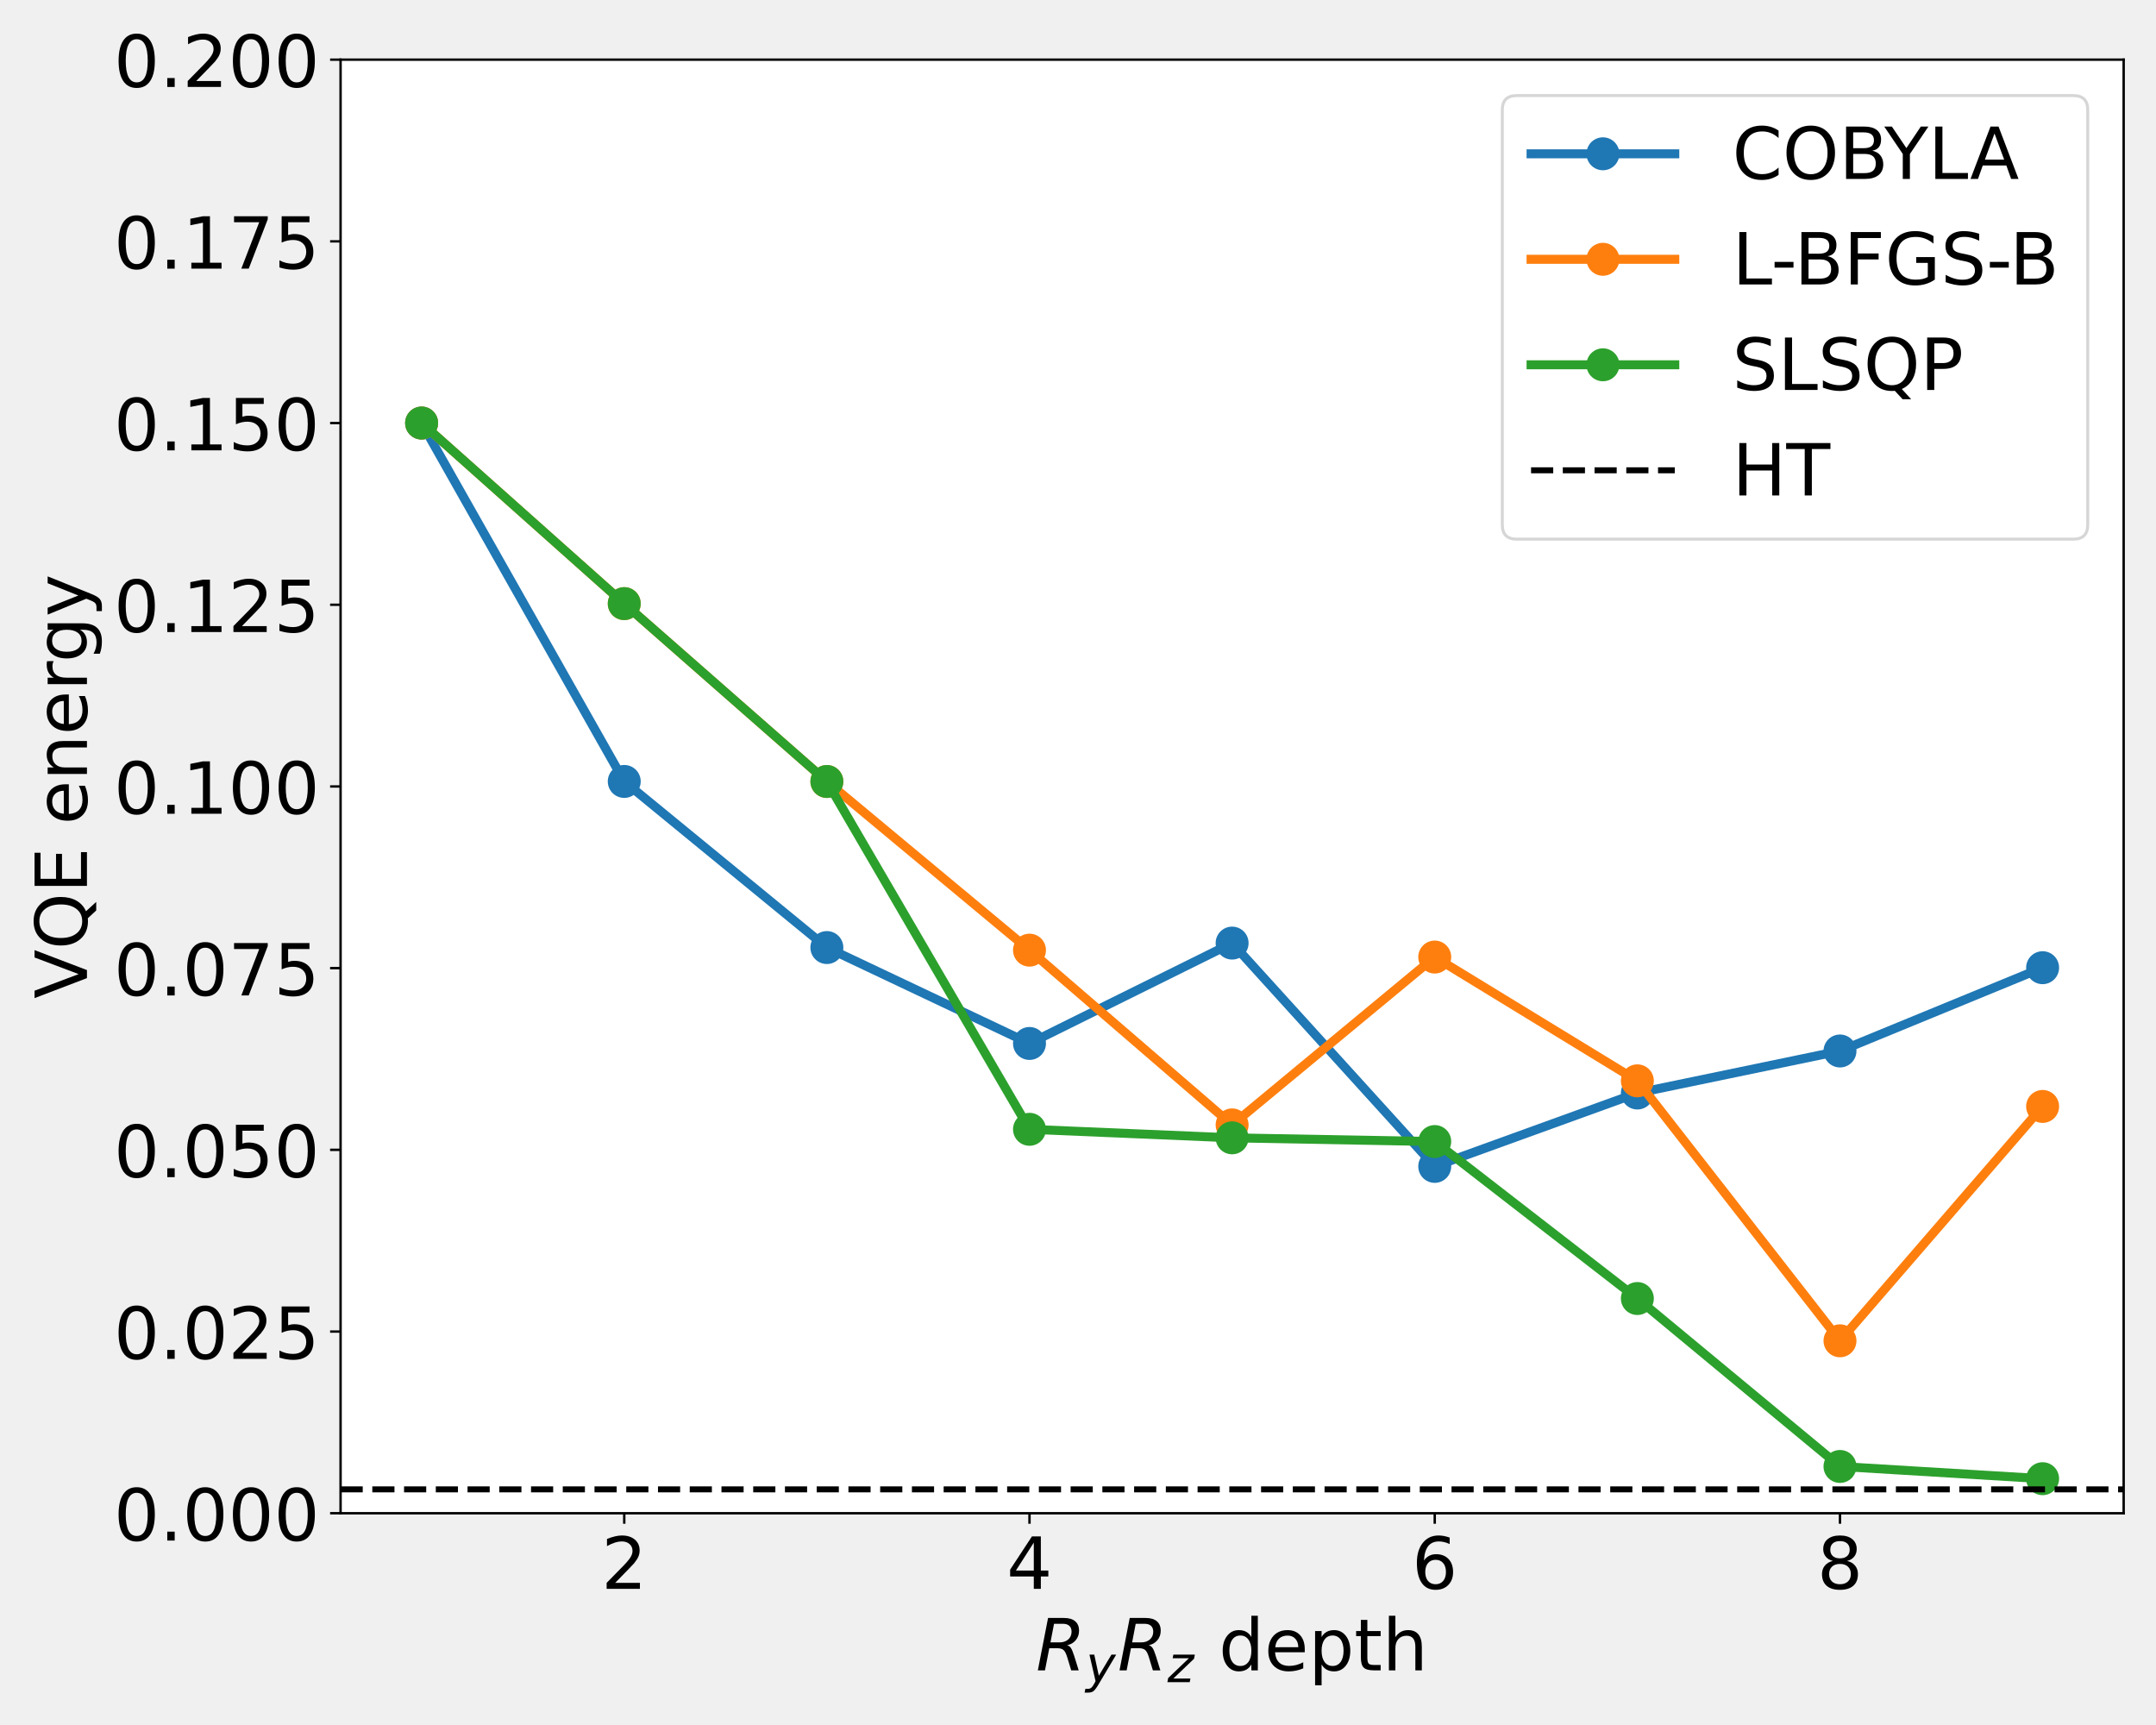
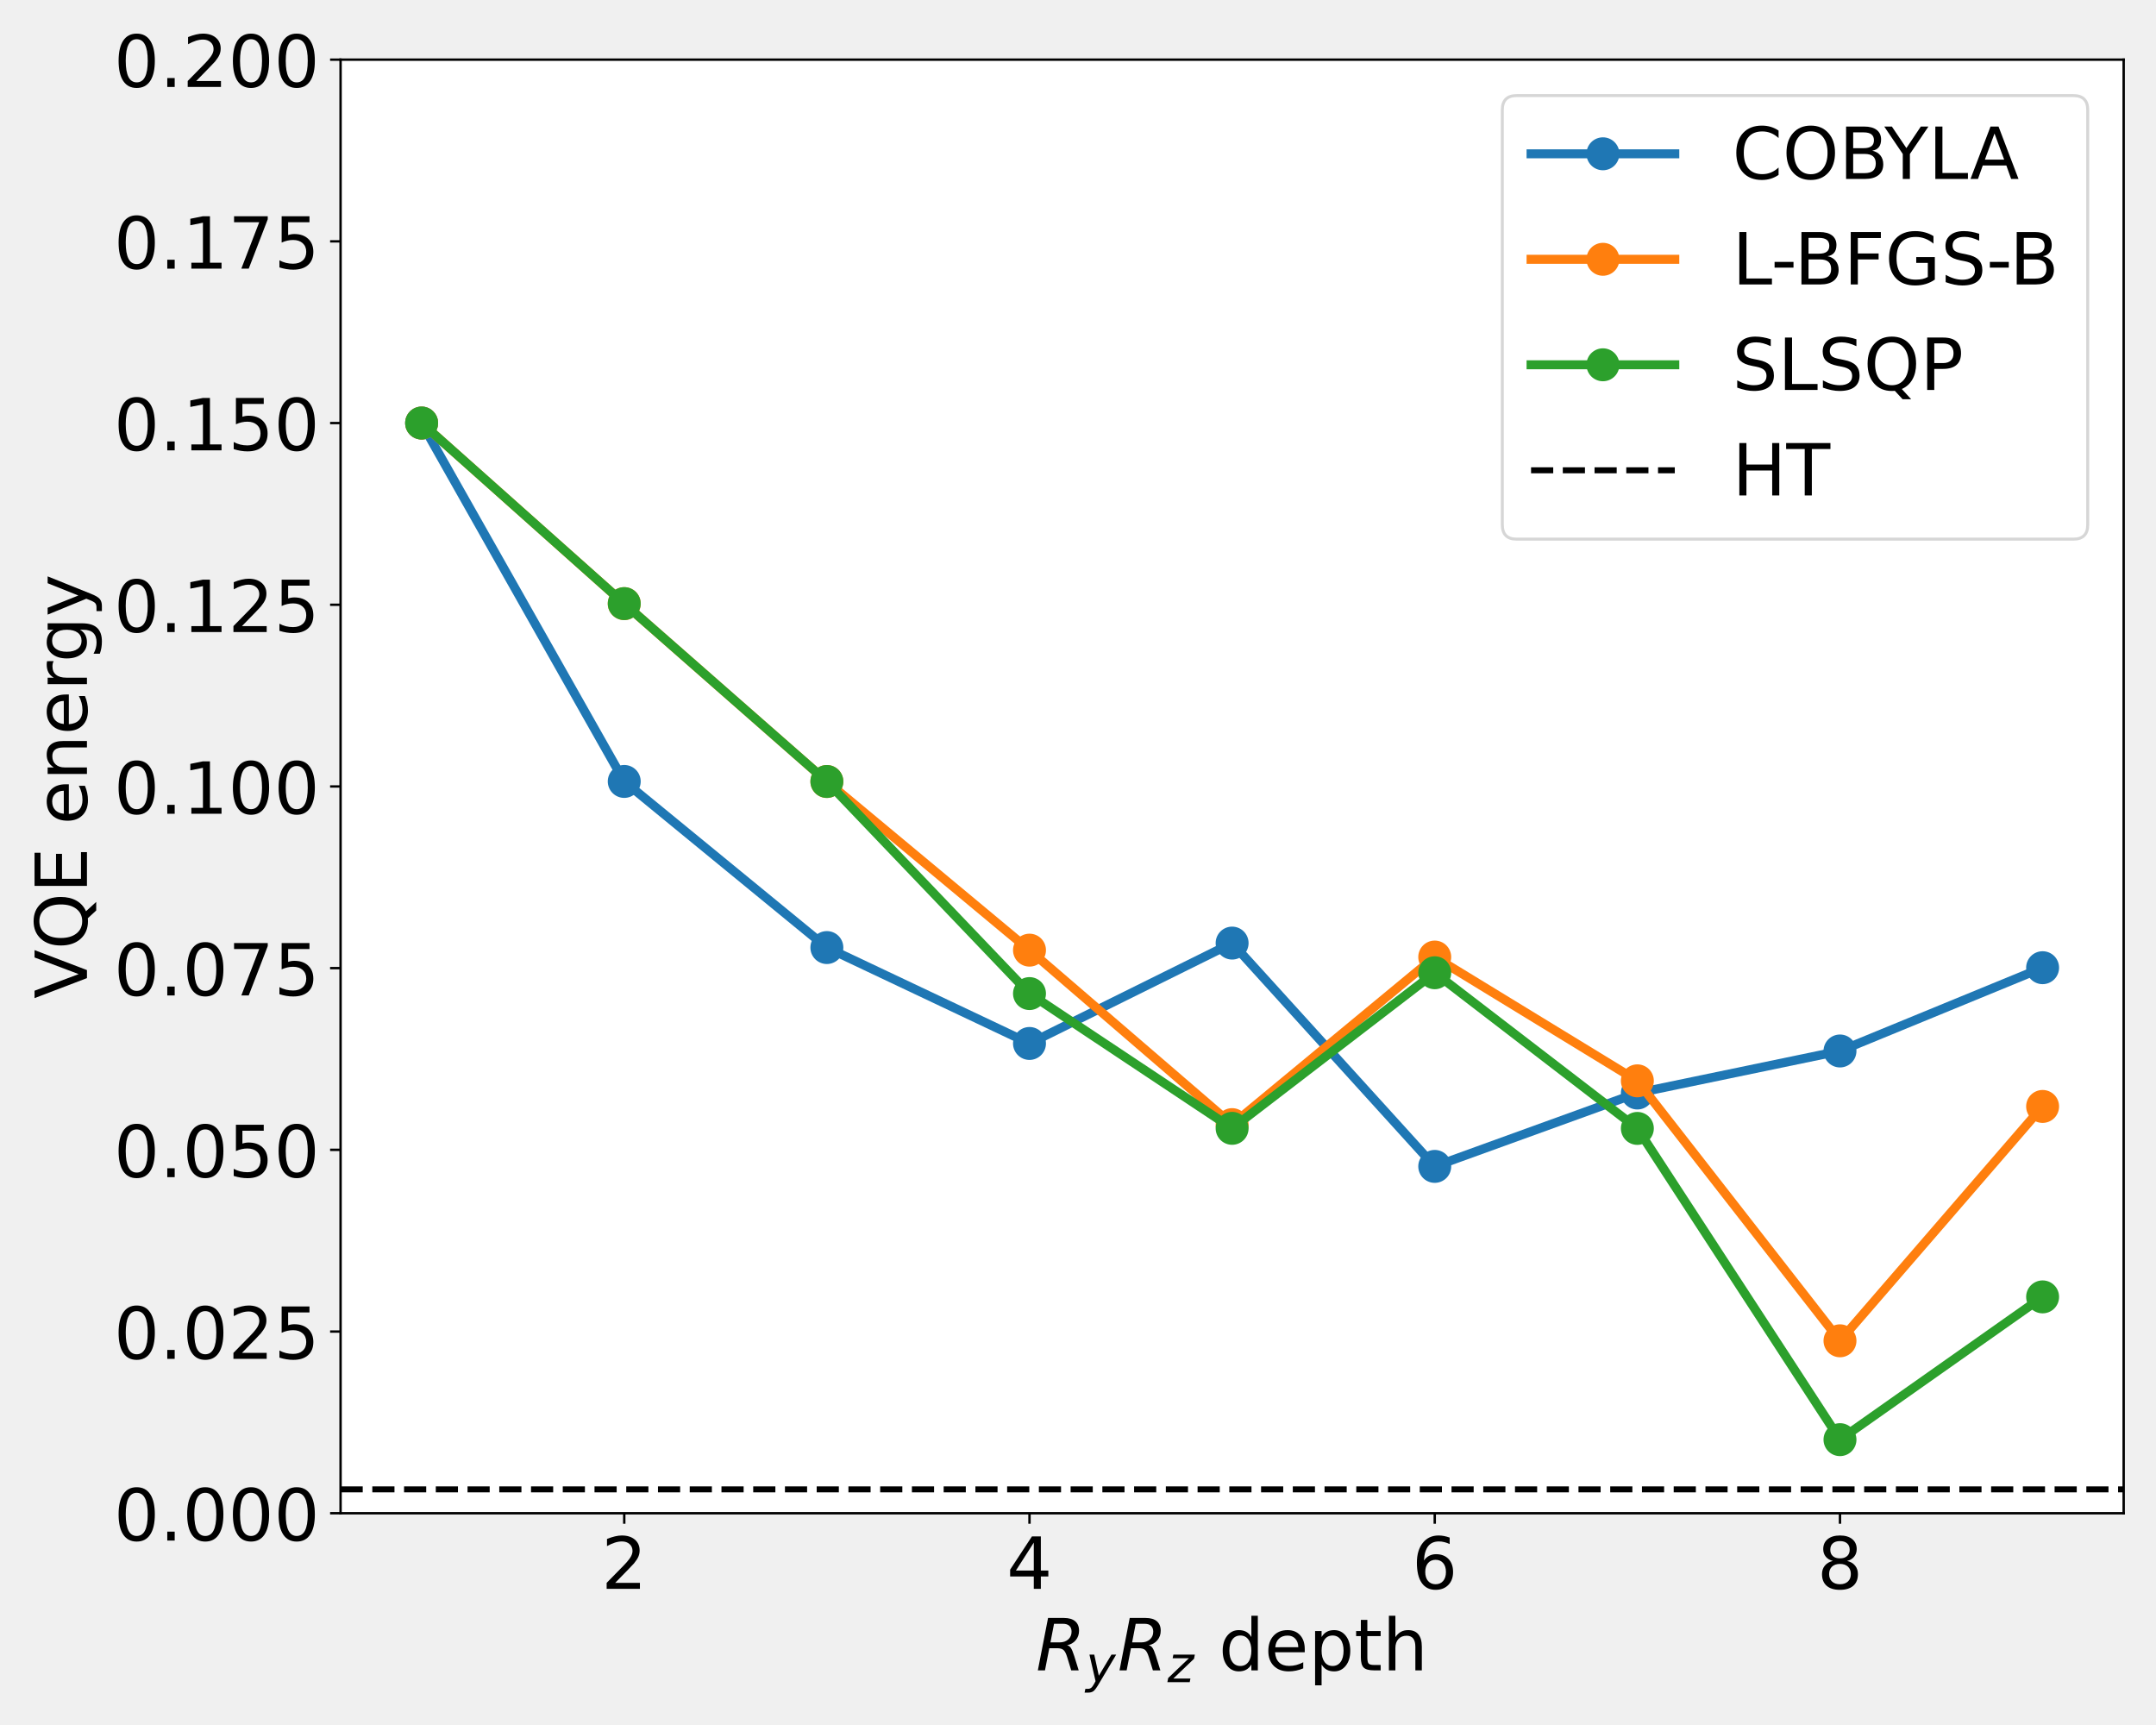
<svg xmlns="http://www.w3.org/2000/svg" xmlns:xlink="http://www.w3.org/1999/xlink" height="576pt" version="1.1" viewBox="0 0 720 576" width="720pt">
  <defs>
    <style type="text/css">*{stroke-linecap:butt;stroke-linejoin:round;}</style>
  </defs>
  <g id="figure_1">
    <g id="patch_1">
      <path d="M 0 576  L 720 576  L 720 0  L 0 0  z " style="fill:none;" />
    </g>
    <g id="axes_1">
      <g id="patch_2">
        <path d="M 113.735 505.293  L 709.2 505.293  L 709.2 19.918  L 113.735 19.918  z " style="fill:#ffffff;" />
      </g>
      <g id="matplotlib.axis_1">
        <g id="xtick_1">
          <g id="line2d_1">
            <defs>
-               <path d="M 0 0  L 0 3.5  " id="mbea7875bd7" style="stroke:#000000;stroke-width:0.8;" />
-             </defs>
-             <g>
-               <use style="stroke:#000000;stroke-width:0.8;" x="208.468" xlink:href="#mbea7875bd7" y="505.293" />
+               <path d="M 0 0  L 0 3.5  " id="md46bcd7a67" style="stroke:#000000;stroke-width:0.8;" />
+             </defs>
+             <g>
+               <use style="stroke:#000000;stroke-width:0.8;" x="208.468" xlink:href="#md46bcd7a67" y="505.293" />
            </g>
          </g>
          <g id="text_1">
            <g transform="translate(200.8331 530.5287)scale(0.24 -0.24)">
              <defs>
                <path d="M 1228 531  L 3431 531  L 3431 0  L 469 0  L 469 531  Q 828 903 1448 1529  Q 2069 2156 2228 2338  Q 2531 2678 2651 2914  Q 2772 3150 2772 3378  Q 2772 3750 2511 3984  Q 2250 4219 1831 4219  Q 1534 4219 1204 4116  Q 875 4013 500 3803  L 500 4441  Q 881 4594 1212 4672  Q 1544 4750 1819 4750  Q 2544 4750 2975 4387  Q 3406 4025 3406 3419  Q 3406 3131 3298 2873  Q 3191 2616 2906 2266  Q 2828 2175 2409 1742  Q 1991 1309 1228 531  z " id="DejaVuSans-32" transform="scale(0.015625)" />
              </defs>
              <use xlink:href="#DejaVuSans-32" />
            </g>
          </g>
        </g>
        <g id="xtick_2">
          <g id="line2d_2">
            <g>
-               <use style="stroke:#000000;stroke-width:0.8;" x="343.801" xlink:href="#mbea7875bd7" y="505.293" />
+               <use style="stroke:#000000;stroke-width:0.8;" x="343.801" xlink:href="#md46bcd7a67" y="505.293" />
            </g>
          </g>
          <g id="text_2">
            <g transform="translate(336.166 530.5287)scale(0.24 -0.24)">
              <defs>
                <path d="M 2419 4116  L 825 1625  L 2419 1625  L 2419 4116  z M 2253 4666  L 3047 4666  L 3047 1625  L 3713 1625  L 3713 1100  L 3047 1100  L 3047 0  L 2419 0  L 2419 1100  L 313 1100  L 313 1709  L 2253 4666  z " id="DejaVuSans-34" transform="scale(0.015625)" />
              </defs>
              <use xlink:href="#DejaVuSans-34" />
            </g>
          </g>
        </g>
        <g id="xtick_3">
          <g id="line2d_3">
            <g>
-               <use style="stroke:#000000;stroke-width:0.8;" x="479.134" xlink:href="#mbea7875bd7" y="505.293" />
+               <use style="stroke:#000000;stroke-width:0.8;" x="479.134" xlink:href="#md46bcd7a67" y="505.293" />
            </g>
          </g>
          <g id="text_3">
            <g transform="translate(471.499 530.5287)scale(0.24 -0.24)">
              <defs>
                <path d="M 2113 2584  Q 1688 2584 1439 2293  Q 1191 2003 1191 1497  Q 1191 994 1439 701  Q 1688 409 2113 409  Q 2538 409 2786 701  Q 3034 994 3034 1497  Q 3034 2003 2786 2293  Q 2538 2584 2113 2584  z M 3366 4563  L 3366 3988  Q 3128 4100 2886 4159  Q 2644 4219 2406 4219  Q 1781 4219 1451 3797  Q 1122 3375 1075 2522  Q 1259 2794 1537 2939  Q 1816 3084 2150 3084  Q 2853 3084 3261 2657  Q 3669 2231 3669 1497  Q 3669 778 3244 343  Q 2819 -91 2113 -91  Q 1303 -91 875 529  Q 447 1150 447 2328  Q 447 3434 972 4092  Q 1497 4750 2381 4750  Q 2619 4750 2861 4703  Q 3103 4656 3366 4563  z " id="DejaVuSans-36" transform="scale(0.015625)" />
              </defs>
              <use xlink:href="#DejaVuSans-36" />
            </g>
          </g>
        </g>
        <g id="xtick_4">
          <g id="line2d_4">
            <g>
-               <use style="stroke:#000000;stroke-width:0.8;" x="614.467" xlink:href="#mbea7875bd7" y="505.293" />
+               <use style="stroke:#000000;stroke-width:0.8;" x="614.467" xlink:href="#md46bcd7a67" y="505.293" />
            </g>
          </g>
          <g id="text_4">
            <g transform="translate(606.8319 530.5287)scale(0.24 -0.24)">
              <defs>
                <path d="M 2034 2216  Q 1584 2216 1326 1975  Q 1069 1734 1069 1313  Q 1069 891 1326 650  Q 1584 409 2034 409  Q 2484 409 2743 651  Q 3003 894 3003 1313  Q 3003 1734 2745 1975  Q 2488 2216 2034 2216  z M 1403 2484  Q 997 2584 770 2862  Q 544 3141 544 3541  Q 544 4100 942 4425  Q 1341 4750 2034 4750  Q 2731 4750 3128 4425  Q 3525 4100 3525 3541  Q 3525 3141 3298 2862  Q 3072 2584 2669 2484  Q 3125 2378 3379 2068  Q 3634 1759 3634 1313  Q 3634 634 3220 271  Q 2806 -91 2034 -91  Q 1263 -91 848 271  Q 434 634 434 1313  Q 434 1759 690 2068  Q 947 2378 1403 2484  z M 1172 3481  Q 1172 3119 1398 2916  Q 1625 2713 2034 2713  Q 2441 2713 2670 2916  Q 2900 3119 2900 3481  Q 2900 3844 2670 4047  Q 2441 4250 2034 4250  Q 1625 4250 1398 4047  Q 1172 3844 1172 3481  z " id="DejaVuSans-38" transform="scale(0.015625)" />
              </defs>
              <use xlink:href="#DejaVuSans-38" />
            </g>
          </g>
        </g>
        <g id="text_5">
          <g transform="translate(345.9475 557.76)scale(0.24 -0.24)">
            <defs>
              <path d="M 1613 4147  L 1294 2491  L 2106 2491  Q 2584 2491 2879 2755  Q 3175 3019 3175 3444  Q 3175 3784 2976 3965  Q 2778 4147 2406 4147  L 1613 4147  z M 2772 2241  Q 2972 2194 3105 2009  Q 3238 1825 3413 1275  L 3809 0  L 3144 0  L 2778 1197  Q 2638 1659 2453 1815  Q 2269 1972 1888 1972  L 1191 1972  L 806 0  L 172 0  L 1081 4666  L 2503 4666  Q 3150 4666 3495 4373  Q 3841 4081 3841 3531  Q 3841 3044 3547 2687  Q 3253 2331 2772 2241  z " id="DejaVuSans-Oblique-52" transform="scale(0.015625)" />
              <path d="M 1588 -325  Q 1188 -997 936 -1164  Q 684 -1331 294 -1331  L -159 -1331  L -63 -850  L 269 -850  Q 509 -850 678 -719  Q 847 -588 1056 -206  L 1234 128  L 459 3500  L 1069 3500  L 1650 819  L 3256 3500  L 3859 3500  L 1588 -325  z " id="DejaVuSans-Oblique-79" transform="scale(0.015625)" />
              <path d="M 744 3500  L 3475 3500  L 3372 2975  L 738 459  L 2913 459  L 2822 0  L -19 0  L 84 525  L 2719 3041  L 653 3041  L 744 3500  z " id="DejaVuSans-Oblique-7a" transform="scale(0.015625)" />
              <path id="DejaVuSans-20" transform="scale(0.015625)" />
              <path d="M 2906 2969  L 2906 4863  L 3481 4863  L 3481 0  L 2906 0  L 2906 525  Q 2725 213 2448 61  Q 2172 -91 1784 -91  Q 1150 -91 751 415  Q 353 922 353 1747  Q 353 2572 751 3078  Q 1150 3584 1784 3584  Q 2172 3584 2448 3432  Q 2725 3281 2906 2969  z M 947 1747  Q 947 1113 1208 752  Q 1469 391 1925 391  Q 2381 391 2643 752  Q 2906 1113 2906 1747  Q 2906 2381 2643 2742  Q 2381 3103 1925 3103  Q 1469 3103 1208 2742  Q 947 2381 947 1747  z " id="DejaVuSans-64" transform="scale(0.015625)" />
              <path d="M 3597 1894  L 3597 1613  L 953 1613  Q 991 1019 1311 708  Q 1631 397 2203 397  Q 2534 397 2845 478  Q 3156 559 3463 722  L 3463 178  Q 3153 47 2828 -22  Q 2503 -91 2169 -91  Q 1331 -91 842 396  Q 353 884 353 1716  Q 353 2575 817 3079  Q 1281 3584 2069 3584  Q 2775 3584 3186 3129  Q 3597 2675 3597 1894  z M 3022 2063  Q 3016 2534 2758 2815  Q 2500 3097 2075 3097  Q 1594 3097 1305 2825  Q 1016 2553 972 2059  L 3022 2063  z " id="DejaVuSans-65" transform="scale(0.015625)" />
              <path d="M 1159 525  L 1159 -1331  L 581 -1331  L 581 3500  L 1159 3500  L 1159 2969  Q 1341 3281 1617 3432  Q 1894 3584 2278 3584  Q 2916 3584 3314 3078  Q 3713 2572 3713 1747  Q 3713 922 3314 415  Q 2916 -91 2278 -91  Q 1894 -91 1617 61  Q 1341 213 1159 525  z M 3116 1747  Q 3116 2381 2855 2742  Q 2594 3103 2138 3103  Q 1681 3103 1420 2742  Q 1159 2381 1159 1747  Q 1159 1113 1420 752  Q 1681 391 2138 391  Q 2594 391 2855 752  Q 3116 1113 3116 1747  z " id="DejaVuSans-70" transform="scale(0.015625)" />
              <path d="M 1172 4494  L 1172 3500  L 2356 3500  L 2356 3053  L 1172 3053  L 1172 1153  Q 1172 725 1289 603  Q 1406 481 1766 481  L 2356 481  L 2356 0  L 1766 0  Q 1100 0 847 248  Q 594 497 594 1153  L 594 3053  L 172 3053  L 172 3500  L 594 3500  L 594 4494  L 1172 4494  z " id="DejaVuSans-74" transform="scale(0.015625)" />
              <path d="M 3513 2113  L 3513 0  L 2938 0  L 2938 2094  Q 2938 2591 2744 2837  Q 2550 3084 2163 3084  Q 1697 3084 1428 2787  Q 1159 2491 1159 1978  L 1159 0  L 581 0  L 581 4863  L 1159 4863  L 1159 2956  Q 1366 3272 1645 3428  Q 1925 3584 2291 3584  Q 2894 3584 3203 3211  Q 3513 2838 3513 2113  z " id="DejaVuSans-68" transform="scale(0.015625)" />
            </defs>
            <use transform="translate(0 0.015625)" xlink:href="#DejaVuSans-Oblique-52" />
            <use transform="translate(69.48242 -16.39062)scale(0.7)" xlink:href="#DejaVuSans-Oblique-79" />
            <use transform="translate(113.6426 0.015625)" xlink:href="#DejaVuSans-Oblique-52" />
            <use transform="translate(183.125 -16.39062)scale(0.7)" xlink:href="#DejaVuSans-Oblique-7a" />
            <use transform="translate(222.6025 0.015625)" xlink:href="#DejaVuSans-20" />
            <use transform="translate(254.3896 0.015625)" xlink:href="#DejaVuSans-64" />
            <use transform="translate(317.8662 0.015625)" xlink:href="#DejaVuSans-65" />
            <use transform="translate(379.3896 0.015625)" xlink:href="#DejaVuSans-70" />
            <use transform="translate(442.8662 0.015625)" xlink:href="#DejaVuSans-74" />
            <use transform="translate(482.0752 0.015625)" xlink:href="#DejaVuSans-68" />
          </g>
        </g>
      </g>
      <g id="matplotlib.axis_2">
        <g id="ytick_1">
          <g id="line2d_5">
            <defs>
-               <path d="M 0 0  L -3.5 0  " id="m541d08fbbd" style="stroke:#000000;stroke-width:0.8;" />
-             </defs>
-             <g>
-               <use style="stroke:#000000;stroke-width:0.8;" x="113.735" xlink:href="#m541d08fbbd" y="505.293" />
+               <path d="M 0 0  L -3.5 0  " id="m3c90ef2f3b" style="stroke:#000000;stroke-width:0.8;" />
+             </defs>
+             <g>
+               <use style="stroke:#000000;stroke-width:0.8;" x="113.735" xlink:href="#m3c90ef2f3b" y="505.293" />
            </g>
          </g>
          <g id="text_6">
            <g transform="translate(38.0275 514.4106)scale(0.24 -0.24)">
              <defs>
                <path d="M 2034 4250  Q 1547 4250 1301 3770  Q 1056 3291 1056 2328  Q 1056 1369 1301 889  Q 1547 409 2034 409  Q 2525 409 2770 889  Q 3016 1369 3016 2328  Q 3016 3291 2770 3770  Q 2525 4250 2034 4250  z M 2034 4750  Q 2819 4750 3233 4129  Q 3647 3509 3647 2328  Q 3647 1150 3233 529  Q 2819 -91 2034 -91  Q 1250 -91 836 529  Q 422 1150 422 2328  Q 422 3509 836 4129  Q 1250 4750 2034 4750  z " id="DejaVuSans-30" transform="scale(0.015625)" />
                <path d="M 684 794  L 1344 794  L 1344 0  L 684 0  L 684 794  z " id="DejaVuSans-2e" transform="scale(0.015625)" />
              </defs>
              <use xlink:href="#DejaVuSans-30" />
              <use x="63.623" xlink:href="#DejaVuSans-2e" />
              <use x="95.41" xlink:href="#DejaVuSans-30" />
              <use x="159.033" xlink:href="#DejaVuSans-30" />
              <use x="222.656" xlink:href="#DejaVuSans-30" />
            </g>
          </g>
        </g>
        <g id="ytick_2">
          <g id="line2d_6">
            <g>
-               <use style="stroke:#000000;stroke-width:0.8;" x="113.735" xlink:href="#m541d08fbbd" y="444.621" />
+               <use style="stroke:#000000;stroke-width:0.8;" x="113.735" xlink:href="#m3c90ef2f3b" y="444.621" />
            </g>
          </g>
          <g id="text_7">
            <g transform="translate(38.0275 453.7388)scale(0.24 -0.24)">
              <defs>
                <path d="M 691 4666  L 3169 4666  L 3169 4134  L 1269 4134  L 1269 2991  Q 1406 3038 1543 3061  Q 1681 3084 1819 3084  Q 2600 3084 3056 2656  Q 3513 2228 3513 1497  Q 3513 744 3044 326  Q 2575 -91 1722 -91  Q 1428 -91 1123 -41  Q 819 9 494 109  L 494 744  Q 775 591 1075 516  Q 1375 441 1709 441  Q 2250 441 2565 725  Q 2881 1009 2881 1497  Q 2881 1984 2565 2268  Q 2250 2553 1709 2553  Q 1456 2553 1204 2497  Q 953 2441 691 2322  L 691 4666  z " id="DejaVuSans-35" transform="scale(0.015625)" />
              </defs>
              <use xlink:href="#DejaVuSans-30" />
              <use x="63.623" xlink:href="#DejaVuSans-2e" />
              <use x="95.41" xlink:href="#DejaVuSans-30" />
              <use x="159.033" xlink:href="#DejaVuSans-32" />
              <use x="222.656" xlink:href="#DejaVuSans-35" />
            </g>
          </g>
        </g>
        <g id="ytick_3">
          <g id="line2d_7">
            <g>
-               <use style="stroke:#000000;stroke-width:0.8;" x="113.735" xlink:href="#m541d08fbbd" y="383.949" />
+               <use style="stroke:#000000;stroke-width:0.8;" x="113.735" xlink:href="#m3c90ef2f3b" y="383.949" />
            </g>
          </g>
          <g id="text_8">
            <g transform="translate(38.0275 393.067)scale(0.24 -0.24)">
              <use xlink:href="#DejaVuSans-30" />
              <use x="63.623" xlink:href="#DejaVuSans-2e" />
              <use x="95.41" xlink:href="#DejaVuSans-30" />
              <use x="159.033" xlink:href="#DejaVuSans-35" />
              <use x="222.656" xlink:href="#DejaVuSans-30" />
            </g>
          </g>
        </g>
        <g id="ytick_4">
          <g id="line2d_8">
            <g>
-               <use style="stroke:#000000;stroke-width:0.8;" x="113.735" xlink:href="#m541d08fbbd" y="323.277" />
+               <use style="stroke:#000000;stroke-width:0.8;" x="113.735" xlink:href="#m3c90ef2f3b" y="323.277" />
            </g>
          </g>
          <g id="text_9">
            <g transform="translate(38.0275 332.3952)scale(0.24 -0.24)">
              <defs>
                <path d="M 525 4666  L 3525 4666  L 3525 4397  L 1831 0  L 1172 0  L 2766 4134  L 525 4134  L 525 4666  z " id="DejaVuSans-37" transform="scale(0.015625)" />
              </defs>
              <use xlink:href="#DejaVuSans-30" />
              <use x="63.623" xlink:href="#DejaVuSans-2e" />
              <use x="95.41" xlink:href="#DejaVuSans-30" />
              <use x="159.033" xlink:href="#DejaVuSans-37" />
              <use x="222.656" xlink:href="#DejaVuSans-35" />
            </g>
          </g>
        </g>
        <g id="ytick_5">
          <g id="line2d_9">
            <g>
-               <use style="stroke:#000000;stroke-width:0.8;" x="113.735" xlink:href="#m541d08fbbd" y="262.605" />
+               <use style="stroke:#000000;stroke-width:0.8;" x="113.735" xlink:href="#m3c90ef2f3b" y="262.605" />
            </g>
          </g>
          <g id="text_10">
            <g transform="translate(38.0275 271.7234)scale(0.24 -0.24)">
              <defs>
                <path d="M 794 531  L 1825 531  L 1825 4091  L 703 3866  L 703 4441  L 1819 4666  L 2450 4666  L 2450 531  L 3481 531  L 3481 0  L 794 0  L 794 531  z " id="DejaVuSans-31" transform="scale(0.015625)" />
              </defs>
              <use xlink:href="#DejaVuSans-30" />
              <use x="63.623" xlink:href="#DejaVuSans-2e" />
              <use x="95.41" xlink:href="#DejaVuSans-31" />
              <use x="159.033" xlink:href="#DejaVuSans-30" />
              <use x="222.656" xlink:href="#DejaVuSans-30" />
            </g>
          </g>
        </g>
        <g id="ytick_6">
          <g id="line2d_10">
            <g>
-               <use style="stroke:#000000;stroke-width:0.8;" x="113.735" xlink:href="#m541d08fbbd" y="201.934" />
+               <use style="stroke:#000000;stroke-width:0.8;" x="113.735" xlink:href="#m3c90ef2f3b" y="201.934" />
            </g>
          </g>
          <g id="text_11">
            <g transform="translate(38.0275 211.0516)scale(0.24 -0.24)">
              <use xlink:href="#DejaVuSans-30" />
              <use x="63.623" xlink:href="#DejaVuSans-2e" />
              <use x="95.41" xlink:href="#DejaVuSans-31" />
              <use x="159.033" xlink:href="#DejaVuSans-32" />
              <use x="222.656" xlink:href="#DejaVuSans-35" />
            </g>
          </g>
        </g>
        <g id="ytick_7">
          <g id="line2d_11">
            <g>
-               <use style="stroke:#000000;stroke-width:0.8;" x="113.735" xlink:href="#m541d08fbbd" y="141.262" />
+               <use style="stroke:#000000;stroke-width:0.8;" x="113.735" xlink:href="#m3c90ef2f3b" y="141.262" />
            </g>
          </g>
          <g id="text_12">
            <g transform="translate(38.0275 150.3798)scale(0.24 -0.24)">
              <use xlink:href="#DejaVuSans-30" />
              <use x="63.623" xlink:href="#DejaVuSans-2e" />
              <use x="95.41" xlink:href="#DejaVuSans-31" />
              <use x="159.033" xlink:href="#DejaVuSans-35" />
              <use x="222.656" xlink:href="#DejaVuSans-30" />
            </g>
          </g>
        </g>
        <g id="ytick_8">
          <g id="line2d_12">
            <g>
-               <use style="stroke:#000000;stroke-width:0.8;" x="113.735" xlink:href="#m541d08fbbd" y="80.59" />
+               <use style="stroke:#000000;stroke-width:0.8;" x="113.735" xlink:href="#m3c90ef2f3b" y="80.59" />
            </g>
          </g>
          <g id="text_13">
            <g transform="translate(38.0275 89.70805)scale(0.24 -0.24)">
              <use xlink:href="#DejaVuSans-30" />
              <use x="63.623" xlink:href="#DejaVuSans-2e" />
              <use x="95.41" xlink:href="#DejaVuSans-31" />
              <use x="159.033" xlink:href="#DejaVuSans-37" />
              <use x="222.656" xlink:href="#DejaVuSans-35" />
            </g>
          </g>
        </g>
        <g id="ytick_9">
          <g id="line2d_13">
            <g>
-               <use style="stroke:#000000;stroke-width:0.8;" x="113.735" xlink:href="#m541d08fbbd" y="19.918" />
+               <use style="stroke:#000000;stroke-width:0.8;" x="113.735" xlink:href="#m3c90ef2f3b" y="19.918" />
            </g>
          </g>
          <g id="text_14">
            <g transform="translate(38.0275 29.03625)scale(0.24 -0.24)">
              <use xlink:href="#DejaVuSans-30" />
              <use x="63.623" xlink:href="#DejaVuSans-2e" />
              <use x="95.41" xlink:href="#DejaVuSans-32" />
              <use x="159.033" xlink:href="#DejaVuSans-30" />
              <use x="222.656" xlink:href="#DejaVuSans-30" />
            </g>
          </g>
        </g>
        <g id="text_15">
          <g transform="translate(29.03625 333.4728)rotate(-90)scale(0.24 -0.24)">
            <defs>
              <path d="M 1831 0  L 50 4666  L 709 4666  L 2188 738  L 3669 4666  L 4325 4666  L 2547 0  L 1831 0  z " id="DejaVuSans-56" transform="scale(0.015625)" />
              <path d="M 2522 4238  Q 1834 4238 1429 3725  Q 1025 3213 1025 2328  Q 1025 1447 1429 934  Q 1834 422 2522 422  Q 3209 422 3611 934  Q 4013 1447 4013 2328  Q 4013 3213 3611 3725  Q 3209 4238 2522 4238  z M 3406 84  L 4238 -825  L 3475 -825  L 2784 -78  Q 2681 -84 2626 -87  Q 2572 -91 2522 -91  Q 1538 -91 948 567  Q 359 1225 359 2328  Q 359 3434 948 4092  Q 1538 4750 2522 4750  Q 3503 4750 4090 4092  Q 4678 3434 4678 2328  Q 4678 1516 4351 937  Q 4025 359 3406 84  z " id="DejaVuSans-51" transform="scale(0.015625)" />
              <path d="M 628 4666  L 3578 4666  L 3578 4134  L 1259 4134  L 1259 2753  L 3481 2753  L 3481 2222  L 1259 2222  L 1259 531  L 3634 531  L 3634 0  L 628 0  L 628 4666  z " id="DejaVuSans-45" transform="scale(0.015625)" />
              <path d="M 3513 2113  L 3513 0  L 2938 0  L 2938 2094  Q 2938 2591 2744 2837  Q 2550 3084 2163 3084  Q 1697 3084 1428 2787  Q 1159 2491 1159 1978  L 1159 0  L 581 0  L 581 3500  L 1159 3500  L 1159 2956  Q 1366 3272 1645 3428  Q 1925 3584 2291 3584  Q 2894 3584 3203 3211  Q 3513 2838 3513 2113  z " id="DejaVuSans-6e" transform="scale(0.015625)" />
              <path d="M 2631 2963  Q 2534 3019 2420 3045  Q 2306 3072 2169 3072  Q 1681 3072 1420 2755  Q 1159 2438 1159 1844  L 1159 0  L 581 0  L 581 3500  L 1159 3500  L 1159 2956  Q 1341 3275 1631 3429  Q 1922 3584 2338 3584  Q 2397 3584 2469 3576  Q 2541 3569 2628 3553  L 2631 2963  z " id="DejaVuSans-72" transform="scale(0.015625)" />
              <path d="M 2906 1791  Q 2906 2416 2648 2759  Q 2391 3103 1925 3103  Q 1463 3103 1205 2759  Q 947 2416 947 1791  Q 947 1169 1205 825  Q 1463 481 1925 481  Q 2391 481 2648 825  Q 2906 1169 2906 1791  z M 3481 434  Q 3481 -459 3084 -895  Q 2688 -1331 1869 -1331  Q 1566 -1331 1297 -1286  Q 1028 -1241 775 -1147  L 775 -588  Q 1028 -725 1275 -790  Q 1522 -856 1778 -856  Q 2344 -856 2625 -561  Q 2906 -266 2906 331  L 2906 616  Q 2728 306 2450 153  Q 2172 0 1784 0  Q 1141 0 747 490  Q 353 981 353 1791  Q 353 2603 747 3093  Q 1141 3584 1784 3584  Q 2172 3584 2450 3431  Q 2728 3278 2906 2969  L 2906 3500  L 3481 3500  L 3481 434  z " id="DejaVuSans-67" transform="scale(0.015625)" />
              <path d="M 2059 -325  Q 1816 -950 1584 -1140  Q 1353 -1331 966 -1331  L 506 -1331  L 506 -850  L 844 -850  Q 1081 -850 1212 -737  Q 1344 -625 1503 -206  L 1606 56  L 191 3500  L 800 3500  L 1894 763  L 2988 3500  L 3597 3500  L 2059 -325  z " id="DejaVuSans-79" transform="scale(0.015625)" />
            </defs>
            <use xlink:href="#DejaVuSans-56" />
            <use x="68.408" xlink:href="#DejaVuSans-51" />
            <use x="147.119" xlink:href="#DejaVuSans-45" />
            <use x="210.303" xlink:href="#DejaVuSans-20" />
            <use x="242.09" xlink:href="#DejaVuSans-65" />
            <use x="303.613" xlink:href="#DejaVuSans-6e" />
            <use x="366.992" xlink:href="#DejaVuSans-65" />
            <use x="428.516" xlink:href="#DejaVuSans-72" />
            <use x="467.879" xlink:href="#DejaVuSans-67" />
            <use x="531.355" xlink:href="#DejaVuSans-79" />
          </g>
        </g>
      </g>
      <g id="line2d_14">
-         <path clip-path="url(#p1625428301)" d="M 140.802 141.262  L 208.468 260.933  L 276.135 316.401  L 343.801 348.426  L 411.467 314.91  L 479.134 389.474  L 546.8 364.974  L 614.467 350.935  L 682.133 323.126  " style="fill:none;stroke:#1f77b4;stroke-linecap:square;stroke-width:3;" />
+         <path clip-path="url(#p52f28c95ec)" d="M 140.802 141.262  L 208.468 260.933  L 276.135 316.401  L 343.801 348.426  L 411.467 314.91  L 479.134 389.474  L 546.8 364.974  L 614.467 350.935  L 682.133 323.126  " style="fill:none;stroke:#1f77b4;stroke-linecap:square;stroke-width:3;" />
        <defs>
-           <path d="M 0 5  C 1.326 5 2.598 4.473 3.536 3.536  C 4.473 2.598 5 1.326 5 0  C 5 -1.326 4.473 -2.598 3.536 -3.536  C 2.598 -4.473 1.326 -5 0 -5  C -1.326 -5 -2.598 -4.473 -3.536 -3.536  C -4.473 -2.598 -5 -1.326 -5 0  C -5 1.326 -4.473 2.598 -3.536 3.536  C -2.598 4.473 -1.326 5 0 5  z " id="m3c4cb556be" style="stroke:#1f77b4;" />
+           <path d="M 0 5  C 1.326 5 2.598 4.473 3.536 3.536  C 4.473 2.598 5 1.326 5 0  C 5 -1.326 4.473 -2.598 3.536 -3.536  C 2.598 -4.473 1.326 -5 0 -5  C -1.326 -5 -2.598 -4.473 -3.536 -3.536  C -4.473 -2.598 -5 -1.326 -5 0  C -5 1.326 -4.473 2.598 -3.536 3.536  C -2.598 4.473 -1.326 5 0 5  z " id="m3d0b0c79de" style="stroke:#1f77b4;" />
        </defs>
-         <g clip-path="url(#p1625428301)">
-           <use style="fill:#1f77b4;stroke:#1f77b4;" x="140.802" xlink:href="#m3c4cb556be" y="141.262" />
-           <use style="fill:#1f77b4;stroke:#1f77b4;" x="208.468" xlink:href="#m3c4cb556be" y="260.933" />
-           <use style="fill:#1f77b4;stroke:#1f77b4;" x="276.135" xlink:href="#m3c4cb556be" y="316.401" />
-           <use style="fill:#1f77b4;stroke:#1f77b4;" x="343.801" xlink:href="#m3c4cb556be" y="348.426" />
-           <use style="fill:#1f77b4;stroke:#1f77b4;" x="411.467" xlink:href="#m3c4cb556be" y="314.91" />
-           <use style="fill:#1f77b4;stroke:#1f77b4;" x="479.134" xlink:href="#m3c4cb556be" y="389.474" />
-           <use style="fill:#1f77b4;stroke:#1f77b4;" x="546.8" xlink:href="#m3c4cb556be" y="364.974" />
-           <use style="fill:#1f77b4;stroke:#1f77b4;" x="614.467" xlink:href="#m3c4cb556be" y="350.935" />
-           <use style="fill:#1f77b4;stroke:#1f77b4;" x="682.133" xlink:href="#m3c4cb556be" y="323.126" />
+         <g clip-path="url(#p52f28c95ec)">
+           <use style="fill:#1f77b4;stroke:#1f77b4;" x="140.802" xlink:href="#m3d0b0c79de" y="141.262" />
+           <use style="fill:#1f77b4;stroke:#1f77b4;" x="208.468" xlink:href="#m3d0b0c79de" y="260.933" />
+           <use style="fill:#1f77b4;stroke:#1f77b4;" x="276.135" xlink:href="#m3d0b0c79de" y="316.401" />
+           <use style="fill:#1f77b4;stroke:#1f77b4;" x="343.801" xlink:href="#m3d0b0c79de" y="348.426" />
+           <use style="fill:#1f77b4;stroke:#1f77b4;" x="411.467" xlink:href="#m3d0b0c79de" y="314.91" />
+           <use style="fill:#1f77b4;stroke:#1f77b4;" x="479.134" xlink:href="#m3d0b0c79de" y="389.474" />
+           <use style="fill:#1f77b4;stroke:#1f77b4;" x="546.8" xlink:href="#m3d0b0c79de" y="364.974" />
+           <use style="fill:#1f77b4;stroke:#1f77b4;" x="614.467" xlink:href="#m3d0b0c79de" y="350.935" />
+           <use style="fill:#1f77b4;stroke:#1f77b4;" x="682.133" xlink:href="#m3d0b0c79de" y="323.126" />
        </g>
      </g>
      <g id="line2d_15">
-         <path clip-path="url(#p1625428301)" d="M 140.802 141.262  L 208.468 201.559  L 276.135 260.949  L 343.801 317.268  L 411.467 375.62  L 479.134 319.57  L 546.8 360.907  L 614.467 447.711  L 682.133 369.454  " style="fill:none;stroke:#ff7f0e;stroke-linecap:square;stroke-width:3;" />
+         <path clip-path="url(#p52f28c95ec)" d="M 140.802 141.262  L 208.468 201.559  L 276.135 260.949  L 343.801 317.268  L 411.467 375.526  L 479.134 319.57  L 546.8 360.907  L 614.467 447.711  L 682.133 369.454  " style="fill:none;stroke:#ff7f0e;stroke-linecap:square;stroke-width:3;" />
        <defs>
-           <path d="M 0 5  C 1.326 5 2.598 4.473 3.536 3.536  C 4.473 2.598 5 1.326 5 0  C 5 -1.326 4.473 -2.598 3.536 -3.536  C 2.598 -4.473 1.326 -5 0 -5  C -1.326 -5 -2.598 -4.473 -3.536 -3.536  C -4.473 -2.598 -5 -1.326 -5 0  C -5 1.326 -4.473 2.598 -3.536 3.536  C -2.598 4.473 -1.326 5 0 5  z " id="m9d2087a2a4" style="stroke:#ff7f0e;" />
+           <path d="M 0 5  C 1.326 5 2.598 4.473 3.536 3.536  C 4.473 2.598 5 1.326 5 0  C 5 -1.326 4.473 -2.598 3.536 -3.536  C 2.598 -4.473 1.326 -5 0 -5  C -1.326 -5 -2.598 -4.473 -3.536 -3.536  C -4.473 -2.598 -5 -1.326 -5 0  C -5 1.326 -4.473 2.598 -3.536 3.536  C -2.598 4.473 -1.326 5 0 5  z " id="mb9d2818474" style="stroke:#ff7f0e;" />
        </defs>
-         <g clip-path="url(#p1625428301)">
-           <use style="fill:#ff7f0e;stroke:#ff7f0e;" x="140.802" xlink:href="#m9d2087a2a4" y="141.262" />
-           <use style="fill:#ff7f0e;stroke:#ff7f0e;" x="208.468" xlink:href="#m9d2087a2a4" y="201.559" />
-           <use style="fill:#ff7f0e;stroke:#ff7f0e;" x="276.135" xlink:href="#m9d2087a2a4" y="260.949" />
-           <use style="fill:#ff7f0e;stroke:#ff7f0e;" x="343.801" xlink:href="#m9d2087a2a4" y="317.268" />
-           <use style="fill:#ff7f0e;stroke:#ff7f0e;" x="411.467" xlink:href="#m9d2087a2a4" y="375.62" />
-           <use style="fill:#ff7f0e;stroke:#ff7f0e;" x="479.134" xlink:href="#m9d2087a2a4" y="319.57" />
-           <use style="fill:#ff7f0e;stroke:#ff7f0e;" x="546.8" xlink:href="#m9d2087a2a4" y="360.907" />
-           <use style="fill:#ff7f0e;stroke:#ff7f0e;" x="614.467" xlink:href="#m9d2087a2a4" y="447.711" />
-           <use style="fill:#ff7f0e;stroke:#ff7f0e;" x="682.133" xlink:href="#m9d2087a2a4" y="369.454" />
+         <g clip-path="url(#p52f28c95ec)">
+           <use style="fill:#ff7f0e;stroke:#ff7f0e;" x="140.802" xlink:href="#mb9d2818474" y="141.262" />
+           <use style="fill:#ff7f0e;stroke:#ff7f0e;" x="208.468" xlink:href="#mb9d2818474" y="201.559" />
+           <use style="fill:#ff7f0e;stroke:#ff7f0e;" x="276.135" xlink:href="#mb9d2818474" y="260.949" />
+           <use style="fill:#ff7f0e;stroke:#ff7f0e;" x="343.801" xlink:href="#mb9d2818474" y="317.268" />
+           <use style="fill:#ff7f0e;stroke:#ff7f0e;" x="411.467" xlink:href="#mb9d2818474" y="375.526" />
+           <use style="fill:#ff7f0e;stroke:#ff7f0e;" x="479.134" xlink:href="#mb9d2818474" y="319.57" />
+           <use style="fill:#ff7f0e;stroke:#ff7f0e;" x="546.8" xlink:href="#mb9d2818474" y="360.907" />
+           <use style="fill:#ff7f0e;stroke:#ff7f0e;" x="614.467" xlink:href="#mb9d2818474" y="447.711" />
+           <use style="fill:#ff7f0e;stroke:#ff7f0e;" x="682.133" xlink:href="#mb9d2818474" y="369.454" />
        </g>
      </g>
      <g id="line2d_16">
-         <path clip-path="url(#p1625428301)" d="M 140.802 141.262  L 208.468 201.551  L 276.135 260.947  L 343.801 377.092  L 411.467 379.937  L 479.134 381.176  L 546.8 433.594  L 614.467 489.669  L 682.133 493.752  " style="fill:none;stroke:#2ca02c;stroke-linecap:square;stroke-width:3;" />
+         <path clip-path="url(#p52f28c95ec)" d="M 140.802 141.262  L 208.468 201.551  L 276.135 260.947  L 343.801 331.77  L 411.467 376.767  L 479.134 324.815  L 546.8 376.792  L 614.467 480.719  L 682.133 433.046  " style="fill:none;stroke:#2ca02c;stroke-linecap:square;stroke-width:3;" />
        <defs>
-           <path d="M 0 5  C 1.326 5 2.598 4.473 3.536 3.536  C 4.473 2.598 5 1.326 5 0  C 5 -1.326 4.473 -2.598 3.536 -3.536  C 2.598 -4.473 1.326 -5 0 -5  C -1.326 -5 -2.598 -4.473 -3.536 -3.536  C -4.473 -2.598 -5 -1.326 -5 0  C -5 1.326 -4.473 2.598 -3.536 3.536  C -2.598 4.473 -1.326 5 0 5  z " id="mcb17fb388b" style="stroke:#2ca02c;" />
+           <path d="M 0 5  C 1.326 5 2.598 4.473 3.536 3.536  C 4.473 2.598 5 1.326 5 0  C 5 -1.326 4.473 -2.598 3.536 -3.536  C 2.598 -4.473 1.326 -5 0 -5  C -1.326 -5 -2.598 -4.473 -3.536 -3.536  C -4.473 -2.598 -5 -1.326 -5 0  C -5 1.326 -4.473 2.598 -3.536 3.536  C -2.598 4.473 -1.326 5 0 5  z " id="m69ba78729c" style="stroke:#2ca02c;" />
        </defs>
-         <g clip-path="url(#p1625428301)">
-           <use style="fill:#2ca02c;stroke:#2ca02c;" x="140.802" xlink:href="#mcb17fb388b" y="141.262" />
-           <use style="fill:#2ca02c;stroke:#2ca02c;" x="208.468" xlink:href="#mcb17fb388b" y="201.551" />
-           <use style="fill:#2ca02c;stroke:#2ca02c;" x="276.135" xlink:href="#mcb17fb388b" y="260.947" />
-           <use style="fill:#2ca02c;stroke:#2ca02c;" x="343.801" xlink:href="#mcb17fb388b" y="377.092" />
-           <use style="fill:#2ca02c;stroke:#2ca02c;" x="411.467" xlink:href="#mcb17fb388b" y="379.937" />
-           <use style="fill:#2ca02c;stroke:#2ca02c;" x="479.134" xlink:href="#mcb17fb388b" y="381.176" />
-           <use style="fill:#2ca02c;stroke:#2ca02c;" x="546.8" xlink:href="#mcb17fb388b" y="433.594" />
-           <use style="fill:#2ca02c;stroke:#2ca02c;" x="614.467" xlink:href="#mcb17fb388b" y="489.669" />
-           <use style="fill:#2ca02c;stroke:#2ca02c;" x="682.133" xlink:href="#mcb17fb388b" y="493.752" />
+         <g clip-path="url(#p52f28c95ec)">
+           <use style="fill:#2ca02c;stroke:#2ca02c;" x="140.802" xlink:href="#m69ba78729c" y="141.262" />
+           <use style="fill:#2ca02c;stroke:#2ca02c;" x="208.468" xlink:href="#m69ba78729c" y="201.551" />
+           <use style="fill:#2ca02c;stroke:#2ca02c;" x="276.135" xlink:href="#m69ba78729c" y="260.947" />
+           <use style="fill:#2ca02c;stroke:#2ca02c;" x="343.801" xlink:href="#m69ba78729c" y="331.77" />
+           <use style="fill:#2ca02c;stroke:#2ca02c;" x="411.467" xlink:href="#m69ba78729c" y="376.767" />
+           <use style="fill:#2ca02c;stroke:#2ca02c;" x="479.134" xlink:href="#m69ba78729c" y="324.815" />
+           <use style="fill:#2ca02c;stroke:#2ca02c;" x="546.8" xlink:href="#m69ba78729c" y="376.792" />
+           <use style="fill:#2ca02c;stroke:#2ca02c;" x="614.467" xlink:href="#m69ba78729c" y="480.719" />
+           <use style="fill:#2ca02c;stroke:#2ca02c;" x="682.133" xlink:href="#m69ba78729c" y="433.046" />
        </g>
      </g>
      <g id="line2d_17">
-         <path clip-path="url(#p1625428301)" d="M 113.735 497.315  L 709.2 497.315  " style="fill:none;stroke:#000000;stroke-dasharray:7.4,3.2;stroke-dashoffset:0;stroke-width:2;" />
+         <path clip-path="url(#p52f28c95ec)" d="M 113.735 497.315  L 709.2 497.315  " style="fill:none;stroke:#000000;stroke-dasharray:7.4,3.2;stroke-dashoffset:0;stroke-width:2;" />
      </g>
      <g id="patch_3">
        <path d="M 113.735 505.293  L 113.735 19.918  " style="fill:none;stroke:#000000;stroke-linecap:square;stroke-linejoin:miter;stroke-width:0.8;" />
      </g>
      <g id="patch_4">
        <path d="M 709.2 505.293  L 709.2 19.918  " style="fill:none;stroke:#000000;stroke-linecap:square;stroke-linejoin:miter;stroke-width:0.8;" />
      </g>
      <g id="patch_5">
        <path d="M 113.735 505.293  L 709.2 505.293  " style="fill:none;stroke:#000000;stroke-linecap:square;stroke-linejoin:miter;stroke-width:0.8;" />
      </g>
      <g id="patch_6">
        <path d="M 113.735 19.918  L 709.2 19.918  " style="fill:none;stroke:#000000;stroke-linecap:square;stroke-linejoin:miter;stroke-width:0.8;" />
      </g>
      <g id="legend_1">
        <g id="patch_7">
          <path d="M 506.501 180.028  L 692.4 180.028  Q 697.2 180.028 697.2 175.228  L 697.2 36.718  Q 697.2 31.918 692.4 31.918  L 506.501 31.918  Q 501.701 31.918 501.701 36.718  L 501.701 175.228  Q 501.701 180.028 506.501 180.028  z " style="fill:#ffffff;opacity:0.8;stroke:#cccccc;stroke-linejoin:miter;" />
        </g>
        <g id="line2d_18">
          <path d="M 511.301 51.354  L 559.301 51.354  " style="fill:none;stroke:#1f77b4;stroke-linecap:square;stroke-width:3;" />
        </g>
        <g id="line2d_19">
          <g>
-             <use style="fill:#1f77b4;stroke:#1f77b4;" x="535.301" xlink:href="#m3c4cb556be" y="51.354" />
+             <use style="fill:#1f77b4;stroke:#1f77b4;" x="535.301" xlink:href="#m3d0b0c79de" y="51.354" />
          </g>
        </g>
        <g id="text_16">
          <g transform="translate(578.5013 59.75438)scale(0.24 -0.24)">
            <defs>
              <path d="M 4122 4306  L 4122 3641  Q 3803 3938 3442 4084  Q 3081 4231 2675 4231  Q 1875 4231 1450 3742  Q 1025 3253 1025 2328  Q 1025 1406 1450 917  Q 1875 428 2675 428  Q 3081 428 3442 575  Q 3803 722 4122 1019  L 4122 359  Q 3791 134 3420 21  Q 3050 -91 2638 -91  Q 1578 -91 968 557  Q 359 1206 359 2328  Q 359 3453 968 4101  Q 1578 4750 2638 4750  Q 3056 4750 3426 4639  Q 3797 4528 4122 4306  z " id="DejaVuSans-43" transform="scale(0.015625)" />
              <path d="M 2522 4238  Q 1834 4238 1429 3725  Q 1025 3213 1025 2328  Q 1025 1447 1429 934  Q 1834 422 2522 422  Q 3209 422 3611 934  Q 4013 1447 4013 2328  Q 4013 3213 3611 3725  Q 3209 4238 2522 4238  z M 2522 4750  Q 3503 4750 4090 4092  Q 4678 3434 4678 2328  Q 4678 1225 4090 567  Q 3503 -91 2522 -91  Q 1538 -91 948 565  Q 359 1222 359 2328  Q 359 3434 948 4092  Q 1538 4750 2522 4750  z " id="DejaVuSans-4f" transform="scale(0.015625)" />
              <path d="M 1259 2228  L 1259 519  L 2272 519  Q 2781 519 3026 730  Q 3272 941 3272 1375  Q 3272 1813 3026 2020  Q 2781 2228 2272 2228  L 1259 2228  z M 1259 4147  L 1259 2741  L 2194 2741  Q 2656 2741 2882 2914  Q 3109 3088 3109 3444  Q 3109 3797 2882 3972  Q 2656 4147 2194 4147  L 1259 4147  z M 628 4666  L 2241 4666  Q 2963 4666 3353 4366  Q 3744 4066 3744 3513  Q 3744 3084 3544 2831  Q 3344 2578 2956 2516  Q 3422 2416 3680 2098  Q 3938 1781 3938 1306  Q 3938 681 3513 340  Q 3088 0 2303 0  L 628 0  L 628 4666  z " id="DejaVuSans-42" transform="scale(0.015625)" />
              <path d="M -13 4666  L 666 4666  L 1959 2747  L 3244 4666  L 3922 4666  L 2272 2222  L 2272 0  L 1638 0  L 1638 2222  L -13 4666  z " id="DejaVuSans-59" transform="scale(0.015625)" />
              <path d="M 628 4666  L 1259 4666  L 1259 531  L 3531 531  L 3531 0  L 628 0  L 628 4666  z " id="DejaVuSans-4c" transform="scale(0.015625)" />
              <path d="M 2188 4044  L 1331 1722  L 3047 1722  L 2188 4044  z M 1831 4666  L 2547 4666  L 4325 0  L 3669 0  L 3244 1197  L 1141 1197  L 716 0  L 50 0  L 1831 4666  z " id="DejaVuSans-41" transform="scale(0.015625)" />
            </defs>
            <use xlink:href="#DejaVuSans-43" />
            <use x="69.824" xlink:href="#DejaVuSans-4f" />
            <use x="148.535" xlink:href="#DejaVuSans-42" />
            <use x="211.639" xlink:href="#DejaVuSans-59" />
            <use x="272.723" xlink:href="#DejaVuSans-4c" />
            <use x="330.686" xlink:href="#DejaVuSans-41" />
          </g>
        </g>
        <g id="line2d_20">
          <path d="M 511.301 86.582  L 559.301 86.582  " style="fill:none;stroke:#ff7f0e;stroke-linecap:square;stroke-width:3;" />
        </g>
        <g id="line2d_21">
          <g>
-             <use style="fill:#ff7f0e;stroke:#ff7f0e;" x="535.301" xlink:href="#m9d2087a2a4" y="86.582" />
+             <use style="fill:#ff7f0e;stroke:#ff7f0e;" x="535.301" xlink:href="#mb9d2818474" y="86.582" />
          </g>
        </g>
        <g id="text_17">
          <g transform="translate(578.5013 94.98188)scale(0.24 -0.24)">
            <defs>
              <path d="M 313 2009  L 1997 2009  L 1997 1497  L 313 1497  L 313 2009  z " id="DejaVuSans-2d" transform="scale(0.015625)" />
              <path d="M 628 4666  L 3309 4666  L 3309 4134  L 1259 4134  L 1259 2759  L 3109 2759  L 3109 2228  L 1259 2228  L 1259 0  L 628 0  L 628 4666  z " id="DejaVuSans-46" transform="scale(0.015625)" />
              <path d="M 3809 666  L 3809 1919  L 2778 1919  L 2778 2438  L 4434 2438  L 4434 434  Q 4069 175 3628 42  Q 3188 -91 2688 -91  Q 1594 -91 976 548  Q 359 1188 359 2328  Q 359 3472 976 4111  Q 1594 4750 2688 4750  Q 3144 4750 3555 4637  Q 3966 4525 4313 4306  L 4313 3634  Q 3963 3931 3569 4081  Q 3175 4231 2741 4231  Q 1884 4231 1454 3753  Q 1025 3275 1025 2328  Q 1025 1384 1454 906  Q 1884 428 2741 428  Q 3075 428 3337 486  Q 3600 544 3809 666  z " id="DejaVuSans-47" transform="scale(0.015625)" />
              <path d="M 3425 4513  L 3425 3897  Q 3066 4069 2747 4153  Q 2428 4238 2131 4238  Q 1616 4238 1336 4038  Q 1056 3838 1056 3469  Q 1056 3159 1242 3001  Q 1428 2844 1947 2747  L 2328 2669  Q 3034 2534 3370 2195  Q 3706 1856 3706 1288  Q 3706 609 3251 259  Q 2797 -91 1919 -91  Q 1588 -91 1214 -16  Q 841 59 441 206  L 441 856  Q 825 641 1194 531  Q 1563 422 1919 422  Q 2459 422 2753 634  Q 3047 847 3047 1241  Q 3047 1584 2836 1778  Q 2625 1972 2144 2069  L 1759 2144  Q 1053 2284 737 2584  Q 422 2884 422 3419  Q 422 4038 858 4394  Q 1294 4750 2059 4750  Q 2388 4750 2728 4690  Q 3069 4631 3425 4513  z " id="DejaVuSans-53" transform="scale(0.015625)" />
            </defs>
            <use xlink:href="#DejaVuSans-4c" />
            <use x="53.963" xlink:href="#DejaVuSans-2d" />
            <use x="86.422" xlink:href="#DejaVuSans-42" />
            <use x="155.025" xlink:href="#DejaVuSans-46" />
            <use x="212.545" xlink:href="#DejaVuSans-47" />
            <use x="290.035" xlink:href="#DejaVuSans-53" />
            <use x="353.512" xlink:href="#DejaVuSans-2d" />
            <use x="385.971" xlink:href="#DejaVuSans-42" />
          </g>
        </g>
        <g id="line2d_22">
          <path d="M 511.301 121.809  L 559.301 121.809  " style="fill:none;stroke:#2ca02c;stroke-linecap:square;stroke-width:3;" />
        </g>
        <g id="line2d_23">
          <g>
-             <use style="fill:#2ca02c;stroke:#2ca02c;" x="535.301" xlink:href="#mcb17fb388b" y="121.809" />
+             <use style="fill:#2ca02c;stroke:#2ca02c;" x="535.301" xlink:href="#m69ba78729c" y="121.809" />
          </g>
        </g>
        <g id="text_18">
          <g transform="translate(578.5013 130.2094)scale(0.24 -0.24)">
            <defs>
              <path d="M 1259 4147  L 1259 2394  L 2053 2394  Q 2494 2394 2734 2622  Q 2975 2850 2975 3272  Q 2975 3691 2734 3919  Q 2494 4147 2053 4147  L 1259 4147  z M 628 4666  L 2053 4666  Q 2838 4666 3239 4311  Q 3641 3956 3641 3272  Q 3641 2581 3239 2228  Q 2838 1875 2053 1875  L 1259 1875  L 1259 0  L 628 0  L 628 4666  z " id="DejaVuSans-50" transform="scale(0.015625)" />
            </defs>
            <use xlink:href="#DejaVuSans-53" />
            <use x="63.477" xlink:href="#DejaVuSans-4c" />
            <use x="119.189" xlink:href="#DejaVuSans-53" />
            <use x="182.666" xlink:href="#DejaVuSans-51" />
            <use x="261.377" xlink:href="#DejaVuSans-50" />
          </g>
        </g>
        <g id="line2d_24">
          <path d="M 511.301 157.037  L 559.301 157.037  " style="fill:none;stroke:#000000;stroke-dasharray:7.4,3.2;stroke-dashoffset:0;stroke-width:2;" />
        </g>
        <g id="line2d_25" />
        <g id="text_19">
          <g transform="translate(578.5013 165.4369)scale(0.24 -0.24)">
            <defs>
              <path d="M 628 4666  L 1259 4666  L 1259 2753  L 3553 2753  L 3553 4666  L 4184 4666  L 4184 0  L 3553 0  L 3553 2222  L 1259 2222  L 1259 0  L 628 0  L 628 4666  z " id="DejaVuSans-48" transform="scale(0.015625)" />
              <path d="M -19 4666  L 3928 4666  L 3928 4134  L 2272 4134  L 2272 0  L 1638 0  L 1638 4134  L -19 4134  L -19 4666  z " id="DejaVuSans-54" transform="scale(0.015625)" />
            </defs>
            <use xlink:href="#DejaVuSans-48" />
            <use x="75.195" xlink:href="#DejaVuSans-54" />
          </g>
        </g>
      </g>
    </g>
  </g>
  <defs>
-     <clipPath id="p1625428301">
+     <clipPath id="p52f28c95ec">
      <rect height="485.374" width="595.465" x="113.735" y="19.918" />
    </clipPath>
  </defs>
</svg>
